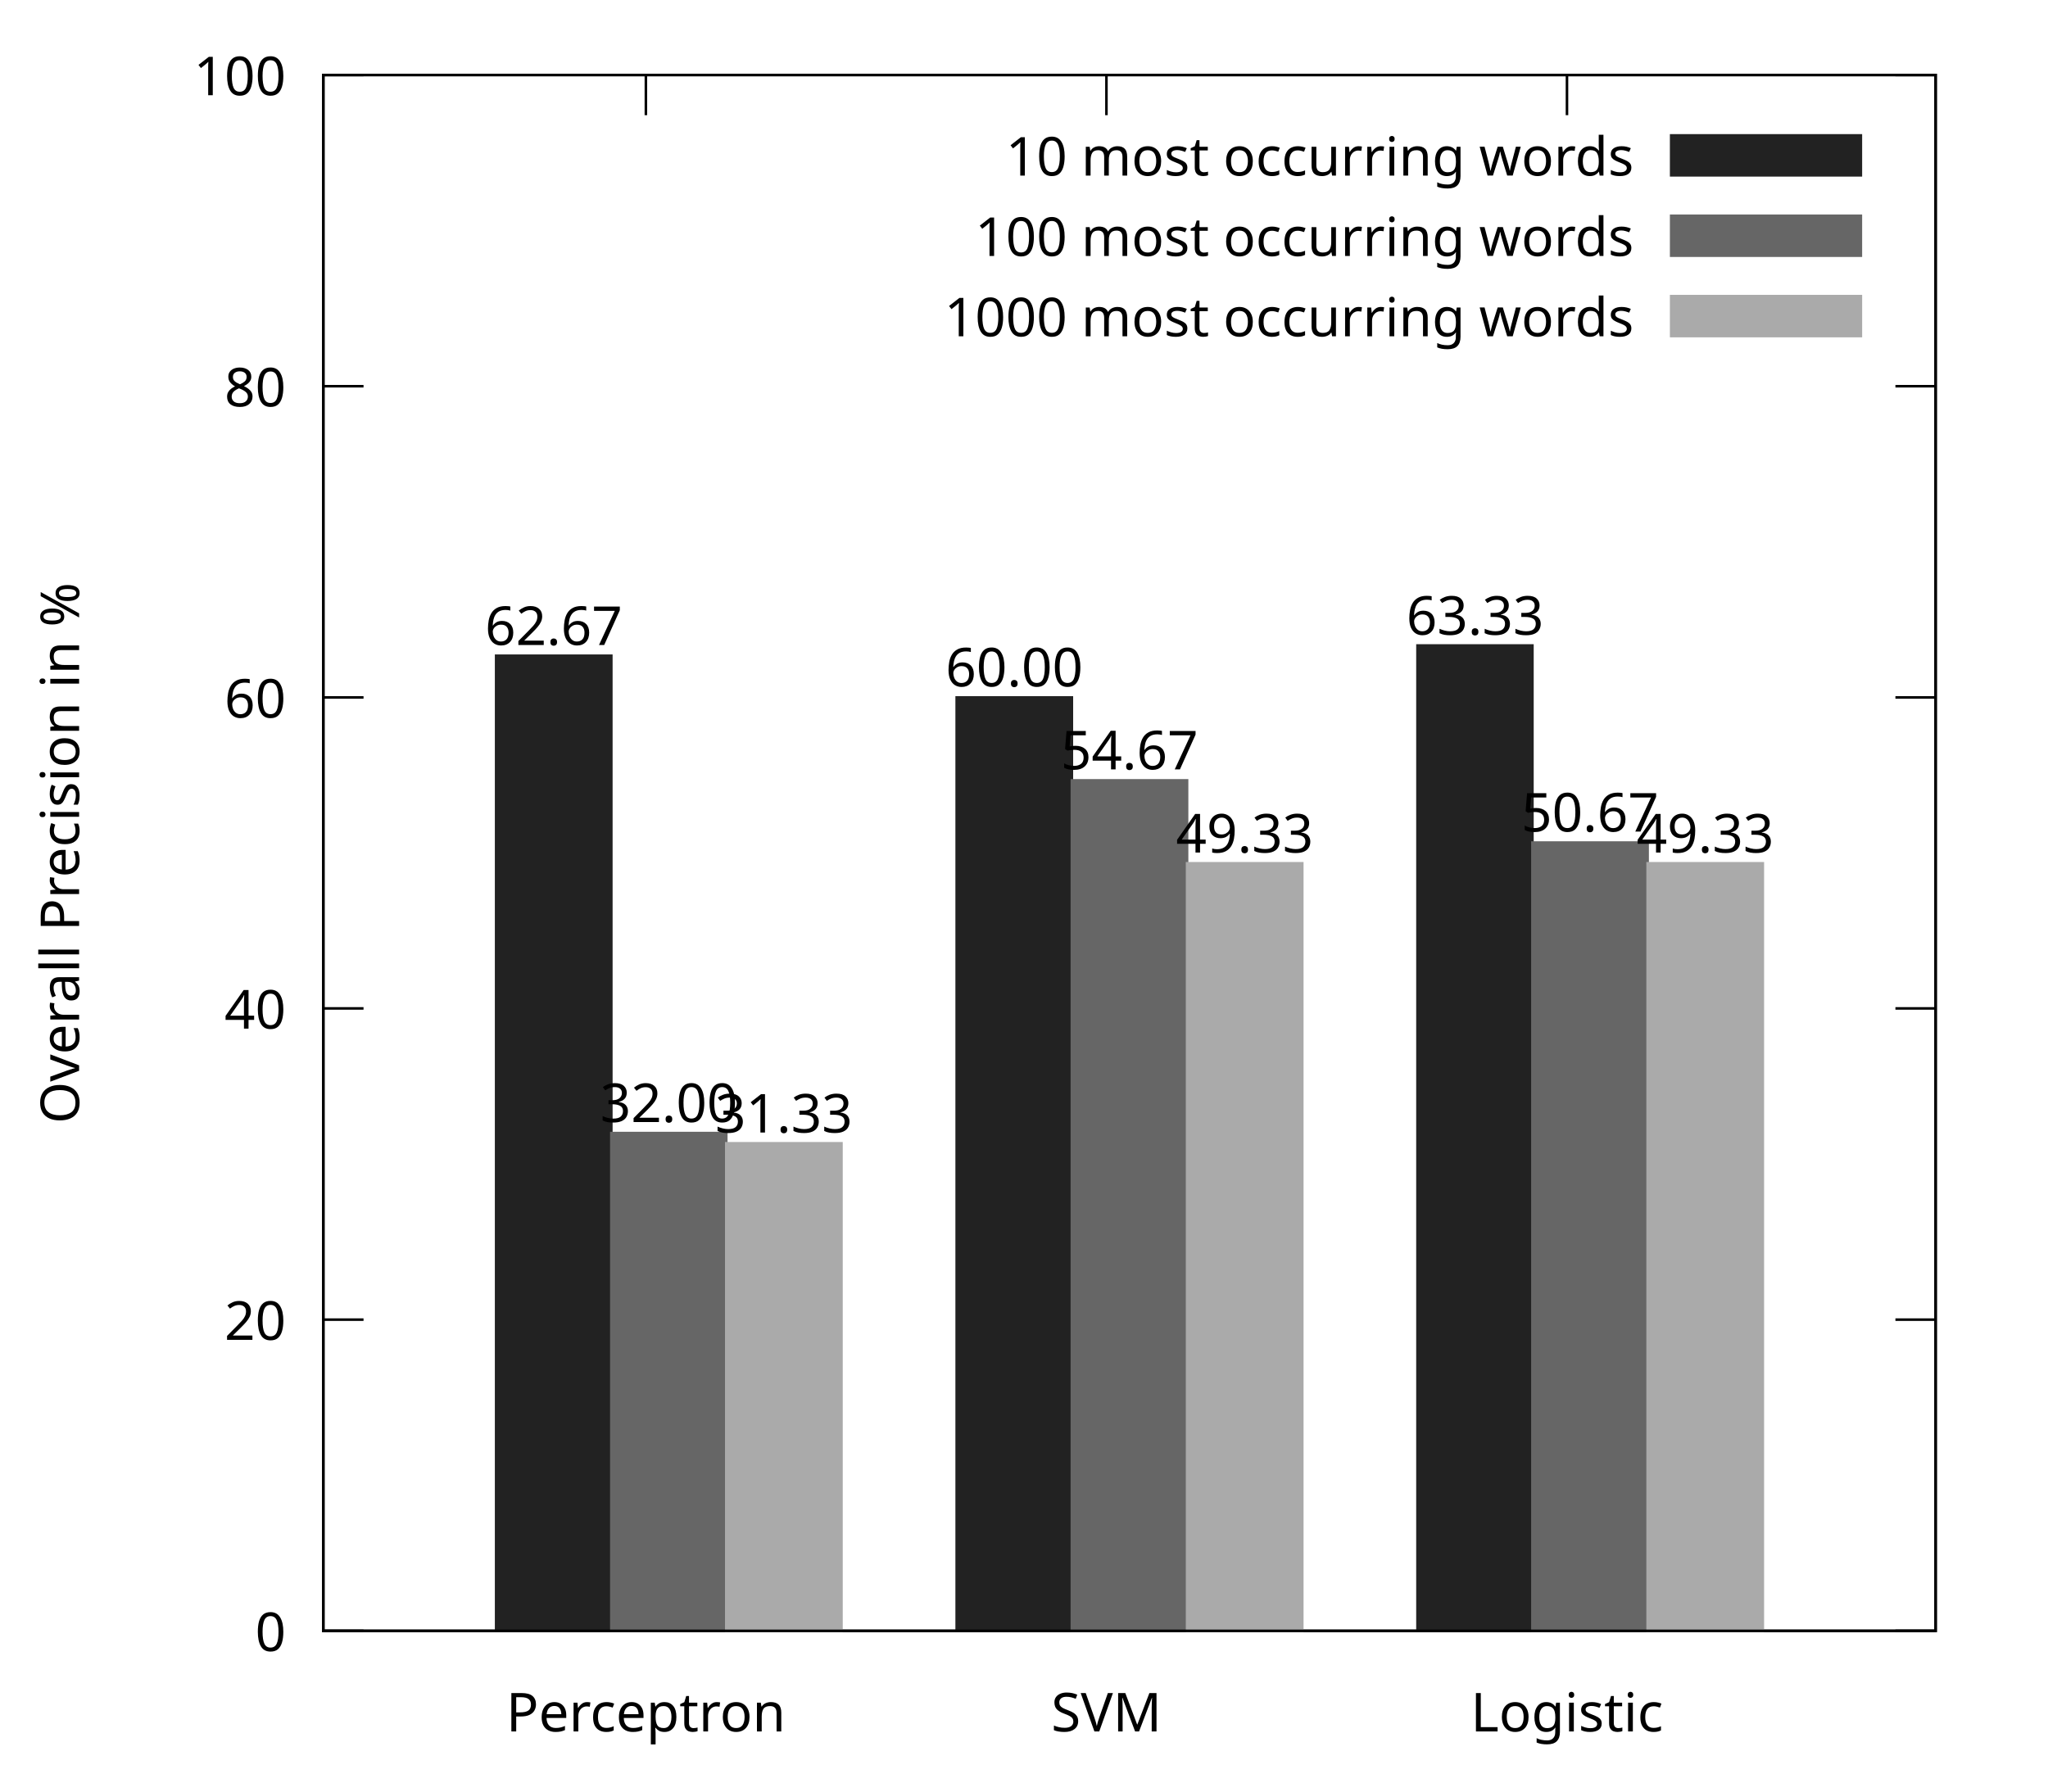
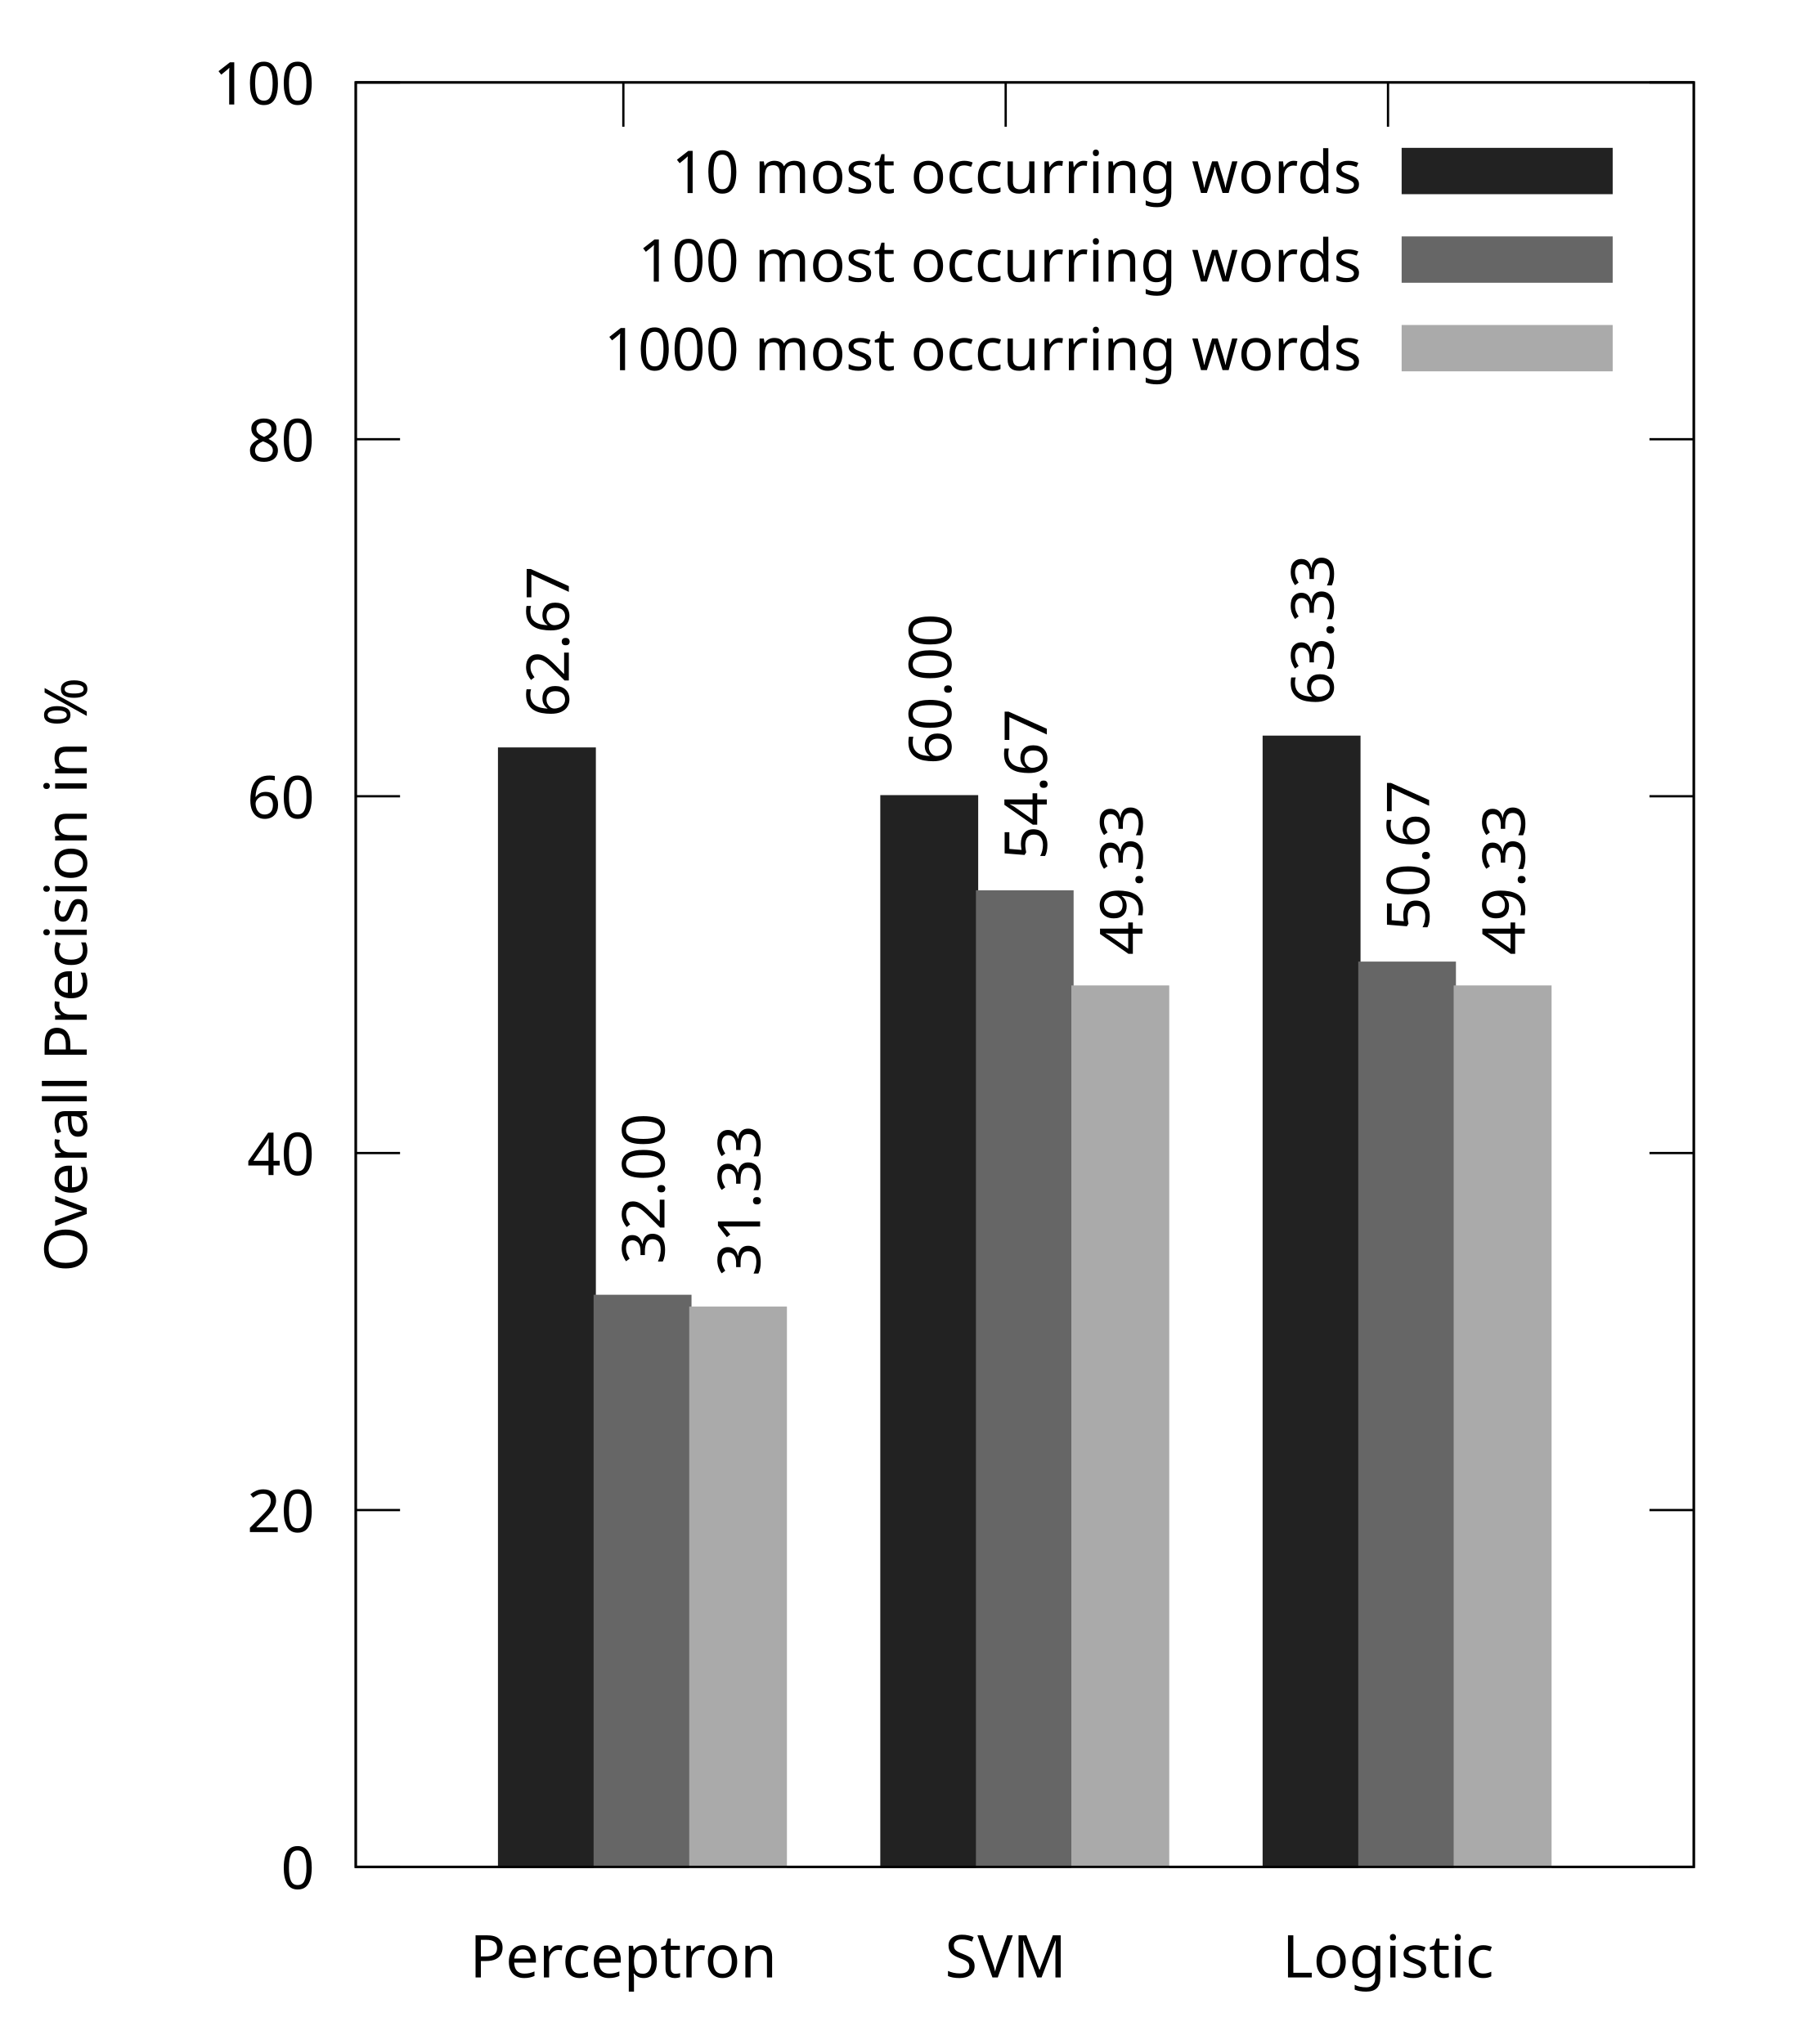
- <svg xmlns="http://www.w3.org/2000/svg" xmlns:xlink="http://www.w3.org/1999/xlink" width="800" height="700" viewBox="0 0 800 700">
+ <svg xmlns="http://www.w3.org/2000/svg" xmlns:xlink="http://www.w3.org/1999/xlink" width="800" height="900" viewBox="0 0 800 900">
  <g id="gnuplot_canvas">
-     <rect x="0" y="0" width="800" height="700" fill="none" />
+     <rect x="0" y="0" width="800" height="900" fill="none" />
    <defs>
      <circle id="gpDot" r="0.5" stroke-width="0.5" />
-       <path id="gpPt0" stroke-width="0.127" stroke="currentColor" d="M-1,0 h2 M0,-1 v2" />
-       <path id="gpPt1" stroke-width="0.127" stroke="currentColor" d="M-1,-1 L1,1 M1,-1 L-1,1" />
-       <path id="gpPt2" stroke-width="0.127" stroke="currentColor" d="M-1,0 L1,0 M0,-1 L0,1 M-1,-1 L1,1 M-1,1 L1,-1" />
-       <rect id="gpPt3" stroke-width="0.127" stroke="currentColor" x="-1" y="-1" width="2" height="2" />
-       <rect id="gpPt4" stroke-width="0.127" stroke="currentColor" fill="currentColor" x="-1" y="-1" width="2" height="2" />
-       <circle id="gpPt5" stroke-width="0.127" stroke="currentColor" cx="0" cy="0" r="1" />
+       <path id="gpPt0" stroke-width="0.103" stroke="currentColor" d="M-1,0 h2 M0,-1 v2" />
+       <path id="gpPt1" stroke-width="0.103" stroke="currentColor" d="M-1,-1 L1,1 M1,-1 L-1,1" />
+       <path id="gpPt2" stroke-width="0.103" stroke="currentColor" d="M-1,0 L1,0 M0,-1 L0,1 M-1,-1 L1,1 M-1,1 L1,-1" />
+       <rect id="gpPt3" stroke-width="0.103" stroke="currentColor" x="-1" y="-1" width="2" height="2" />
+       <rect id="gpPt4" stroke-width="0.103" stroke="currentColor" fill="currentColor" x="-1" y="-1" width="2" height="2" />
+       <circle id="gpPt5" stroke-width="0.103" stroke="currentColor" cx="0" cy="0" r="1" />
      <use xlink:href="#gpPt5" id="gpPt6" fill="currentColor" stroke="none" />
-       <path id="gpPt7" stroke-width="0.127" stroke="currentColor" d="M0,-1.33 L-1.33,0.67 L1.33,0.67 z" />
+       <path id="gpPt7" stroke-width="0.103" stroke="currentColor" d="M0,-1.33 L-1.33,0.67 L1.33,0.67 z" />
      <use xlink:href="#gpPt7" id="gpPt8" fill="currentColor" stroke="none" />
      <use xlink:href="#gpPt7" id="gpPt9" stroke="currentColor" transform="rotate(180)" />
      <use xlink:href="#gpPt9" id="gpPt10" fill="currentColor" stroke="none" />
      <use xlink:href="#gpPt3" id="gpPt11" stroke="currentColor" transform="rotate(45)" />
      <use xlink:href="#gpPt11" id="gpPt12" fill="currentColor" stroke="none" />
-       <path id="gpPt13" stroke-width="0.127" stroke="currentColor" d="M0,1.330 L1.265,0.411 L0.782,-1.067 L-0.782,-1.076 L-1.265,0.411 z" />
+       <path id="gpPt13" stroke-width="0.103" stroke="currentColor" d="M0,1.330 L1.265,0.411 L0.782,-1.067 L-0.782,-1.076 L-1.265,0.411 z" />
      <use xlink:href="#gpPt13" id="gpPt14" fill="currentColor" stroke="none" />
      <filter id="textbox" filterUnits="objectBoundingBox" x="0" y="0" height="1" width="1">
        <feFlood flood-color="white" flood-opacity="1" result="bgnd" />
        <feComposite in="SourceGraphic" in2="bgnd" operator="atop" />
      </filter>
      <filter id="greybox" filterUnits="objectBoundingBox" x="0" y="0" height="1" width="1">
        <feFlood flood-color="lightgrey" flood-opacity="1" result="grey" />
        <feComposite in="SourceGraphic" in2="grey" operator="atop" />
      </filter>
    </defs>
    <g fill="none" color="white" stroke="currentColor" stroke-width="1.00" stroke-linecap="butt" stroke-linejoin="miter">
</g>
    <g fill="none" color="black" stroke="currentColor" stroke-width="1.00" stroke-linecap="butt" stroke-linejoin="miter">
-       <path stroke="black" d="M126.3,637.2 L142.0,637.2 M756.1,637.2 L740.4,637.2  " />
-       <g transform="translate(111.7,645.1)" stroke="none" fill="black" font-family="Verdana" font-size="21.00" text-anchor="end">
+       <path stroke="black" d="M156.6,822.0 L176.1,822.0 M745.6,822.0 L726.1,822.0  " />
+       <g transform="translate(138.5,831.7)" stroke="none" fill="black" font-family="Verdana" font-size="26.00" text-anchor="end">
        <text>
          <tspan font-family="Verdana"> 0</tspan>
        </text>
      </g>
    </g>
    <g fill="none" color="black" stroke="currentColor" stroke-width="1.00" stroke-linecap="butt" stroke-linejoin="miter">
-       <path stroke="black" d="M126.3,515.6 L142.0,515.6 M756.1,515.6 L740.4,515.6  " />
-       <g transform="translate(111.7,523.5)" stroke="none" fill="black" font-family="Verdana" font-size="21.00" text-anchor="end">
+       <path stroke="black" d="M156.6,664.9 L176.1,664.9 M745.6,664.9 L726.1,664.9  " />
+       <g transform="translate(138.5,674.6)" stroke="none" fill="black" font-family="Verdana" font-size="26.00" text-anchor="end">
        <text>
          <tspan font-family="Verdana"> 20</tspan>
        </text>
      </g>
    </g>
    <g fill="none" color="black" stroke="currentColor" stroke-width="1.00" stroke-linecap="butt" stroke-linejoin="miter">
-       <path stroke="black" d="M126.3,394.0 L142.0,394.0 M756.1,394.0 L740.4,394.0  " />
-       <g transform="translate(111.7,401.9)" stroke="none" fill="black" font-family="Verdana" font-size="21.00" text-anchor="end">
+       <path stroke="black" d="M156.6,507.7 L176.1,507.7 M745.6,507.7 L726.1,507.7  " />
+       <g transform="translate(138.5,517.4)" stroke="none" fill="black" font-family="Verdana" font-size="26.00" text-anchor="end">
        <text>
          <tspan font-family="Verdana"> 40</tspan>
        </text>
      </g>
    </g>
    <g fill="none" color="black" stroke="currentColor" stroke-width="1.00" stroke-linecap="butt" stroke-linejoin="miter">
-       <path stroke="black" d="M126.3,272.5 L142.0,272.5 M756.1,272.5 L740.4,272.5  " />
-       <g transform="translate(111.7,280.4)" stroke="none" fill="black" font-family="Verdana" font-size="21.00" text-anchor="end">
+       <path stroke="black" d="M156.6,350.6 L176.1,350.6 M745.6,350.6 L726.1,350.6  " />
+       <g transform="translate(138.5,360.3)" stroke="none" fill="black" font-family="Verdana" font-size="26.00" text-anchor="end">
        <text>
          <tspan font-family="Verdana"> 60</tspan>
        </text>
      </g>
    </g>
    <g fill="none" color="black" stroke="currentColor" stroke-width="1.00" stroke-linecap="butt" stroke-linejoin="miter">
-       <path stroke="black" d="M126.3,150.9 L142.0,150.9 M756.1,150.9 L740.4,150.9  " />
-       <g transform="translate(111.7,158.8)" stroke="none" fill="black" font-family="Verdana" font-size="21.00" text-anchor="end">
+       <path stroke="black" d="M156.6,193.4 L176.1,193.4 M745.6,193.4 L726.1,193.4  " />
+       <g transform="translate(138.5,203.1)" stroke="none" fill="black" font-family="Verdana" font-size="26.00" text-anchor="end">
        <text>
          <tspan font-family="Verdana"> 80</tspan>
        </text>
      </g>
    </g>
    <g fill="none" color="black" stroke="currentColor" stroke-width="1.00" stroke-linecap="butt" stroke-linejoin="miter">
-       <path stroke="black" d="M126.3,29.3 L142.0,29.3 M756.1,29.3 L740.4,29.3  " />
-       <g transform="translate(111.7,37.2)" stroke="none" fill="black" font-family="Verdana" font-size="21.00" text-anchor="end">
+       <path stroke="black" d="M156.6,36.3 L176.1,36.3 M745.6,36.3 L726.1,36.3  " />
+       <g transform="translate(138.5,46.0)" stroke="none" fill="black" font-family="Verdana" font-size="26.00" text-anchor="end">
        <text>
          <tspan font-family="Verdana"> 100</tspan>
        </text>
      </g>
    </g>
    <g fill="none" color="black" stroke="currentColor" stroke-width="1.00" stroke-linecap="butt" stroke-linejoin="miter">
-       <path stroke="black" d="M252.3,637.2 L252.3,621.5 M252.3,29.3 L252.3,45.0  " />
-       <g transform="translate(252.3,676.5)" stroke="none" fill="black" font-family="Verdana" font-size="21.00" text-anchor="middle">
+       <path stroke="black" d="M274.4,822.0 L274.4,802.5 M274.4,36.3 L274.4,55.8  " />
+       <g transform="translate(274.4,870.7)" stroke="none" fill="black" font-family="Verdana" font-size="26.00" text-anchor="middle">
        <text>
          <tspan font-family="Verdana">Perceptron</tspan>
        </text>
      </g>
    </g>
    <g fill="none" color="black" stroke="currentColor" stroke-width="1.00" stroke-linecap="butt" stroke-linejoin="miter">
-       <path stroke="black" d="M432.2,637.2 L432.2,621.5 M432.2,29.3 L432.2,45.0  " />
-       <g transform="translate(432.2,676.5)" stroke="none" fill="black" font-family="Verdana" font-size="21.00" text-anchor="middle">
+       <path stroke="black" d="M442.7,822.0 L442.7,802.5 M442.7,36.3 L442.7,55.8  " />
+       <g transform="translate(442.7,870.7)" stroke="none" fill="black" font-family="Verdana" font-size="26.00" text-anchor="middle">
        <text>
          <tspan font-family="Verdana">SVM</tspan>
        </text>
      </g>
    </g>
    <g fill="none" color="black" stroke="currentColor" stroke-width="1.00" stroke-linecap="butt" stroke-linejoin="miter">
-       <path stroke="black" d="M612.1,637.2 L612.1,621.5 M612.1,29.3 L612.1,45.0  " />
-       <g transform="translate(612.1,676.5)" stroke="none" fill="black" font-family="Verdana" font-size="21.00" text-anchor="middle">
+       <path stroke="black" d="M611.0,822.0 L611.0,802.5 M611.0,36.3 L611.0,55.8  " />
+       <g transform="translate(611.0,870.7)" stroke="none" fill="black" font-family="Verdana" font-size="26.00" text-anchor="middle">
        <text>
          <tspan font-family="Verdana">Logistic</tspan>
        </text>
      </g>
    </g>
    <g fill="none" color="black" stroke="currentColor" stroke-width="1.00" stroke-linecap="butt" stroke-linejoin="miter">
</g>
    <g fill="none" color="black" stroke="currentColor" stroke-width="1.00" stroke-linecap="butt" stroke-linejoin="miter">
-       <path stroke="black" d="M126.3,29.3 L126.3,637.2 L756.1,637.2 L756.1,29.3 L126.3,29.3 Z  " />
-     </g>
-     <g fill="none" color="black" stroke="currentColor" stroke-width="1.00" stroke-linecap="butt" stroke-linejoin="miter">
-       <g transform="translate(30.9,333.3) rotate(270)" stroke="none" fill="black" font-family="Verdana" font-size="21.00" text-anchor="middle">
+       <path stroke="black" d="M156.6,36.3 L156.6,822.0 L745.6,822.0 L745.6,36.3 L156.6,36.3 Z  " />
+     </g>
+     <g fill="none" color="black" stroke="currentColor" stroke-width="1.00" stroke-linecap="butt" stroke-linejoin="miter">
+       <g transform="translate(38.2,429.2) rotate(270)" stroke="none" fill="black" font-family="Verdana" font-size="26.00" text-anchor="middle">
        <text>
          <tspan font-family="Verdana">Overall Precision in %</tspan>
        </text>
      </g>
    </g>
    <g fill="none" color="black" stroke="currentColor" stroke-width="1.00" stroke-linecap="butt" stroke-linejoin="miter">
</g>
    <g id="gnuplot_plot_1">
      <g fill="none" color="black" stroke="currentColor" stroke-width="1.00" stroke-linecap="butt" stroke-linejoin="miter">
-         <g transform="translate(638.2,68.6)" stroke="none" fill="black" font-family="Verdana" font-size="21.00" text-anchor="end">
+         <g transform="translate(599.4,85.0)" stroke="none" fill="black" font-family="Verdana" font-size="26.00" text-anchor="end">
          <text>
            <tspan font-family="Verdana">10 most occurring words</tspan>
          </text>
        </g>
      </g>
      <g fill="none" color="black" stroke="currentColor" stroke-width="1.00" stroke-linecap="butt" stroke-linejoin="miter">
        <g stroke="none" shape-rendering="crispEdges">
-           <polygon fill="rgb( 34,  34,  34)" points="652.8,68.5 726.9,68.5 726.9,52.8 652.8,52.8 " />
-         </g>
-         <path stroke="rgb( 34,  34,  34)" d="M652.8,68.5 L726.9,68.5 L726.9,52.9 L652.8,52.9 L652.8,68.5 Z  " />
-       </g>
-       <g fill="none" color="black" stroke="currentColor" stroke-width="1.00" stroke-linecap="butt" stroke-linejoin="miter">
-         <g stroke="none" shape-rendering="crispEdges">
-           <polygon fill="rgb( 34,  34,  34)" points="193.8,637.2 238.9,637.2 238.9,256.1 193.8,256.1 " />
-         </g>
-         <path stroke="rgb( 34,  34,  34)" d="M193.8,637.2 L193.8,256.2 L238.8,256.2 L238.8,637.2 L193.8,637.2 Z  " />
-         <g stroke="none" shape-rendering="crispEdges">
-           <polygon fill="rgb( 34,  34,  34)" points="373.7,637.2 418.8,637.2 418.8,272.4 373.7,272.4 " />
-         </g>
-         <path stroke="rgb( 34,  34,  34)" d="M373.7,637.2 L373.7,272.5 L418.7,272.5 L418.7,637.2 L373.7,637.2 Z  " />
-         <g stroke="none" shape-rendering="crispEdges">
-           <polygon fill="rgb( 34,  34,  34)" points="553.7,637.2 598.7,637.2 598.7,252.1 553.7,252.1 " />
-         </g>
-         <path stroke="rgb( 34,  34,  34)" d="M553.7,637.2 L553.7,252.2 L598.6,252.2 L598.6,637.2 L553.7,637.2 Z  " />
+           <polygon fill="rgb( 34,  34,  34)" points="617.5,85.0 709.4,85.0 709.4,65.5 617.5,65.5 " />
+         </g>
+         <path stroke="rgb( 34,  34,  34)" d="M617.5,85.0 L709.4,85.0 L709.4,65.6 L617.5,65.6 L617.5,85.0 Z  " />
+       </g>
+       <g fill="none" color="black" stroke="currentColor" stroke-width="1.00" stroke-linecap="butt" stroke-linejoin="miter">
+         <g stroke="none" shape-rendering="crispEdges">
+           <polygon fill="rgb( 34,  34,  34)" points="219.7,822.0 261.9,822.0 261.9,329.5 219.7,329.5 " />
+         </g>
+         <path stroke="rgb( 34,  34,  34)" d="M219.7,822.0 L219.7,329.6 L261.8,329.6 L261.8,822.0 L219.7,822.0 Z  " />
+         <g stroke="none" shape-rendering="crispEdges">
+           <polygon fill="rgb( 34,  34,  34)" points="388.0,822.0 430.2,822.0 430.2,350.5 388.0,350.5 " />
+         </g>
+         <path stroke="rgb( 34,  34,  34)" d="M388.0,822.0 L388.0,350.6 L430.1,350.6 L430.1,822.0 L388.0,822.0 Z  " />
+         <g stroke="none" shape-rendering="crispEdges">
+           <polygon fill="rgb( 34,  34,  34)" points="556.3,822.0 598.5,822.0 598.5,324.3 556.3,324.3 " />
+         </g>
+         <path stroke="rgb( 34,  34,  34)" d="M556.3,822.0 L556.3,324.4 L598.4,324.4 L598.4,822.0 L556.3,822.0 Z  " />
      </g>
    </g>
    <g id="gnuplot_plot_2">
      <g fill="none" color="black" stroke="currentColor" stroke-width="1.00" stroke-linecap="butt" stroke-linejoin="miter">
-         <g transform="translate(216.3,252.0)" stroke="none" fill="black" font-family="Verdana" font-size="21.00" text-anchor="middle">
+         <g transform="translate(250.4,282.5) rotate(-90)" stroke="none" fill="black" font-family="Verdana" font-size="26.00" text-anchor="middle">
          <text>
            <tspan font-family="Verdana">62.67</tspan>
          </text>
        </g>
-         <g transform="translate(396.2,268.2)" stroke="none" fill="black" font-family="Verdana" font-size="21.00" text-anchor="middle">
+         <g transform="translate(418.7,303.4) rotate(-90)" stroke="none" fill="black" font-family="Verdana" font-size="26.00" text-anchor="middle">
          <text>
            <tspan font-family="Verdana">60.00</tspan>
          </text>
        </g>
-         <g transform="translate(576.2,248.0)" stroke="none" fill="black" font-family="Verdana" font-size="21.00" text-anchor="middle">
+         <g transform="translate(587.0,277.3) rotate(-90)" stroke="none" fill="black" font-family="Verdana" font-size="26.00" text-anchor="middle">
          <text>
            <tspan font-family="Verdana">63.33</tspan>
          </text>
        </g>
      </g>
    </g>
    <g id="gnuplot_plot_3">
      <g fill="none" color="black" stroke="currentColor" stroke-width="1.00" stroke-linecap="butt" stroke-linejoin="miter">
-         <g transform="translate(638.2,100.0)" stroke="none" fill="black" font-family="Verdana" font-size="21.00" text-anchor="end">
+         <g transform="translate(599.4,124.0)" stroke="none" fill="black" font-family="Verdana" font-size="26.00" text-anchor="end">
          <text>
            <tspan font-family="Verdana">100 most occurring words</tspan>
          </text>
        </g>
      </g>
      <g fill="none" color="black" stroke="currentColor" stroke-width="1.00" stroke-linecap="butt" stroke-linejoin="miter">
        <g stroke="none" shape-rendering="crispEdges">
-           <polygon fill="rgb(102, 102, 102)" points="652.8,99.9 726.9,99.9 726.9,84.2 652.8,84.2 " />
-         </g>
-         <path stroke="rgb(102, 102, 102)" d="M652.8,99.9 L726.9,99.9 L726.9,84.3 L652.8,84.3 L652.8,99.9 Z  " />
-       </g>
-       <g fill="none" color="black" stroke="currentColor" stroke-width="1.00" stroke-linecap="butt" stroke-linejoin="miter">
-         <g stroke="none" shape-rendering="crispEdges">
-           <polygon fill="rgb(102, 102, 102)" points="238.8,637.2 283.8,637.2 283.8,442.6 238.8,442.6 " />
-         </g>
-         <path stroke="rgb(102, 102, 102)" d="M238.8,637.2 L238.8,442.7 L283.7,442.7 L283.7,637.2 L238.8,637.2 Z  " />
-         <g stroke="none" shape-rendering="crispEdges">
-           <polygon fill="rgb(102, 102, 102)" points="418.7,637.2 463.8,637.2 463.8,304.8 418.7,304.8 " />
-         </g>
-         <path stroke="rgb(102, 102, 102)" d="M418.7,637.2 L418.7,304.9 L463.7,304.9 L463.7,637.2 L418.7,637.2 Z  " />
-         <g stroke="none" shape-rendering="crispEdges">
-           <polygon fill="rgb(102, 102, 102)" points="598.6,637.2 643.7,637.2 643.7,329.1 598.6,329.1 " />
-         </g>
-         <path stroke="rgb(102, 102, 102)" d="M598.6,637.2 L598.6,329.2 L643.6,329.2 L643.6,637.2 L598.6,637.2 Z  " />
+           <polygon fill="rgb(102, 102, 102)" points="617.5,124.0 709.4,124.0 709.4,104.5 617.5,104.5 " />
+         </g>
+         <path stroke="rgb(102, 102, 102)" d="M617.5,124.0 L709.4,124.0 L709.4,104.6 L617.5,104.6 L617.5,124.0 Z  " />
+       </g>
+       <g fill="none" color="black" stroke="currentColor" stroke-width="1.00" stroke-linecap="butt" stroke-linejoin="miter">
+         <g stroke="none" shape-rendering="crispEdges">
+           <polygon fill="rgb(102, 102, 102)" points="261.8,822.0 304.0,822.0 304.0,570.5 261.8,570.5 " />
+         </g>
+         <path stroke="rgb(102, 102, 102)" d="M261.8,822.0 L261.8,570.6 L303.9,570.6 L303.9,822.0 L261.8,822.0 Z  " />
+         <g stroke="none" shape-rendering="crispEdges">
+           <polygon fill="rgb(102, 102, 102)" points="430.1,822.0 472.2,822.0 472.2,392.4 430.1,392.4 " />
+         </g>
+         <path stroke="rgb(102, 102, 102)" d="M430.1,822.0 L430.1,392.5 L472.1,392.5 L472.1,822.0 L430.1,822.0 Z  " />
+         <g stroke="none" shape-rendering="crispEdges">
+           <polygon fill="rgb(102, 102, 102)" points="598.4,822.0 640.5,822.0 640.5,423.8 598.4,423.8 " />
+         </g>
+         <path stroke="rgb(102, 102, 102)" d="M598.4,822.0 L598.4,423.9 L640.4,423.9 L640.4,822.0 L598.4,822.0 Z  " />
      </g>
    </g>
    <g id="gnuplot_plot_4">
      <g fill="none" color="black" stroke="currentColor" stroke-width="1.00" stroke-linecap="butt" stroke-linejoin="miter">
-         <g transform="translate(261.3,438.4)" stroke="none" fill="black" font-family="Verdana" font-size="21.00" text-anchor="middle">
+         <g transform="translate(292.5,523.4) rotate(-90)" stroke="none" fill="black" font-family="Verdana" font-size="26.00" text-anchor="middle">
          <text>
            <tspan font-family="Verdana">32.00</tspan>
          </text>
        </g>
-         <g transform="translate(441.2,300.6)" stroke="none" fill="black" font-family="Verdana" font-size="21.00" text-anchor="middle">
+         <g transform="translate(460.8,345.3) rotate(-90)" stroke="none" fill="black" font-family="Verdana" font-size="26.00" text-anchor="middle">
          <text>
            <tspan font-family="Verdana">54.67</tspan>
          </text>
        </g>
-         <g transform="translate(621.1,324.9)" stroke="none" fill="black" font-family="Verdana" font-size="21.00" text-anchor="middle">
+         <g transform="translate(629.1,376.7) rotate(-90)" stroke="none" fill="black" font-family="Verdana" font-size="26.00" text-anchor="middle">
          <text>
            <tspan font-family="Verdana">50.67</tspan>
          </text>
        </g>
      </g>
    </g>
    <g id="gnuplot_plot_5">
      <g fill="none" color="black" stroke="currentColor" stroke-width="1.00" stroke-linecap="butt" stroke-linejoin="miter">
-         <g transform="translate(638.2,131.4)" stroke="none" fill="black" font-family="Verdana" font-size="21.00" text-anchor="end">
+         <g transform="translate(599.4,163.0)" stroke="none" fill="black" font-family="Verdana" font-size="26.00" text-anchor="end">
          <text>
            <tspan font-family="Verdana">1000 most occurring words</tspan>
          </text>
        </g>
      </g>
      <g fill="none" color="black" stroke="currentColor" stroke-width="1.00" stroke-linecap="butt" stroke-linejoin="miter">
        <g stroke="none" shape-rendering="crispEdges">
-           <polygon fill="rgb(170, 170, 170)" points="652.8,131.3 726.9,131.3 726.9,115.6 652.8,115.6 " />
-         </g>
-         <path stroke="rgb(170, 170, 170)" d="M652.8,131.3 L726.9,131.3 L726.9,115.7 L652.8,115.7 L652.8,131.3 Z  " />
-       </g>
-       <g fill="none" color="black" stroke="currentColor" stroke-width="1.00" stroke-linecap="butt" stroke-linejoin="miter">
-         <g stroke="none" shape-rendering="crispEdges">
-           <polygon fill="rgb(170, 170, 170)" points="283.7,637.2 328.8,637.2 328.8,446.6 283.7,446.6 " />
-         </g>
-         <path stroke="rgb(170, 170, 170)" d="M283.7,637.2 L283.7,446.7 L328.7,446.7 L328.7,637.2 L283.7,637.2 Z  " />
-         <g stroke="none" shape-rendering="crispEdges">
-           <polygon fill="rgb(170, 170, 170)" points="463.7,637.2 508.8,637.2 508.8,337.2 463.7,337.2 " />
-         </g>
-         <path stroke="rgb(170, 170, 170)" d="M463.7,637.2 L463.7,337.3 L508.7,337.3 L508.7,637.2 L463.7,637.2 Z  " />
-         <g stroke="none" shape-rendering="crispEdges">
-           <polygon fill="rgb(170, 170, 170)" points="643.6,637.2 688.7,637.2 688.7,337.2 643.6,337.2 " />
-         </g>
-         <path stroke="rgb(170, 170, 170)" d="M643.6,637.2 L643.6,337.3 L688.6,337.3 L688.6,637.2 L643.6,637.2 Z  " />
+           <polygon fill="rgb(170, 170, 170)" points="617.5,163.0 709.4,163.0 709.4,143.5 617.5,143.5 " />
+         </g>
+         <path stroke="rgb(170, 170, 170)" d="M617.5,163.0 L709.4,163.0 L709.4,143.6 L617.5,143.6 L617.5,163.0 Z  " />
+       </g>
+       <g fill="none" color="black" stroke="currentColor" stroke-width="1.00" stroke-linecap="butt" stroke-linejoin="miter">
+         <g stroke="none" shape-rendering="crispEdges">
+           <polygon fill="rgb(170, 170, 170)" points="303.9,822.0 346.0,822.0 346.0,575.7 303.9,575.7 " />
+         </g>
+         <path stroke="rgb(170, 170, 170)" d="M303.9,822.0 L303.9,575.8 L345.9,575.8 L345.9,822.0 L303.9,822.0 Z  " />
+         <g stroke="none" shape-rendering="crispEdges">
+           <polygon fill="rgb(170, 170, 170)" points="472.1,822.0 514.3,822.0 514.3,434.3 472.1,434.3 " />
+         </g>
+         <path stroke="rgb(170, 170, 170)" d="M472.1,822.0 L472.1,434.4 L514.2,434.4 L514.2,822.0 L472.1,822.0 Z  " />
+         <g stroke="none" shape-rendering="crispEdges">
+           <polygon fill="rgb(170, 170, 170)" points="640.4,822.0 682.6,822.0 682.6,434.3 640.4,434.3 " />
+         </g>
+         <path stroke="rgb(170, 170, 170)" d="M640.4,822.0 L640.4,434.4 L682.5,434.4 L682.5,822.0 L640.4,822.0 Z  " />
      </g>
    </g>
    <g id="gnuplot_plot_6">
      <g fill="none" color="black" stroke="currentColor" stroke-width="1.00" stroke-linecap="butt" stroke-linejoin="miter">
-         <g transform="translate(306.2,442.5)" stroke="none" fill="black" font-family="Verdana" font-size="21.00" text-anchor="middle">
+         <g transform="translate(334.6,528.7) rotate(-90)" stroke="none" fill="black" font-family="Verdana" font-size="26.00" text-anchor="middle">
          <text>
            <tspan font-family="Verdana">31.33</tspan>
          </text>
        </g>
-         <g transform="translate(486.2,333.1)" stroke="none" fill="black" font-family="Verdana" font-size="21.00" text-anchor="middle">
+         <g transform="translate(502.9,387.3) rotate(-90)" stroke="none" fill="black" font-family="Verdana" font-size="26.00" text-anchor="middle">
          <text>
            <tspan font-family="Verdana">49.33</tspan>
          </text>
        </g>
-         <g transform="translate(666.1,333.1)" stroke="none" fill="black" font-family="Verdana" font-size="21.00" text-anchor="middle">
+         <g transform="translate(671.2,387.3) rotate(-90)" stroke="none" fill="black" font-family="Verdana" font-size="26.00" text-anchor="middle">
          <text>
            <tspan font-family="Verdana">49.33</tspan>
          </text>
        </g>
      </g>
    </g>
    <g fill="none" color="white" stroke="black" stroke-width="2.00" stroke-linecap="butt" stroke-linejoin="miter">
</g>
    <g fill="none" color="black" stroke="currentColor" stroke-width="2.00" stroke-linecap="butt" stroke-linejoin="miter">
</g>
    <g fill="none" color="black" stroke="black" stroke-width="1.00" stroke-linecap="butt" stroke-linejoin="miter">
</g>
    <g fill="none" color="black" stroke="currentColor" stroke-width="1.00" stroke-linecap="butt" stroke-linejoin="miter">
-       <path stroke="black" d="M126.3,29.3 L126.3,637.2 L756.1,637.2 L756.1,29.3 L126.3,29.3 Z  " />
+       <path stroke="black" d="M156.6,36.3 L156.6,822.0 L745.6,822.0 L745.6,36.3 L156.6,36.3 Z  " />
    </g>
    <g fill="none" color="black" stroke="currentColor" stroke-width="1.00" stroke-linecap="butt" stroke-linejoin="miter">
</g>
  </g>
</svg>
